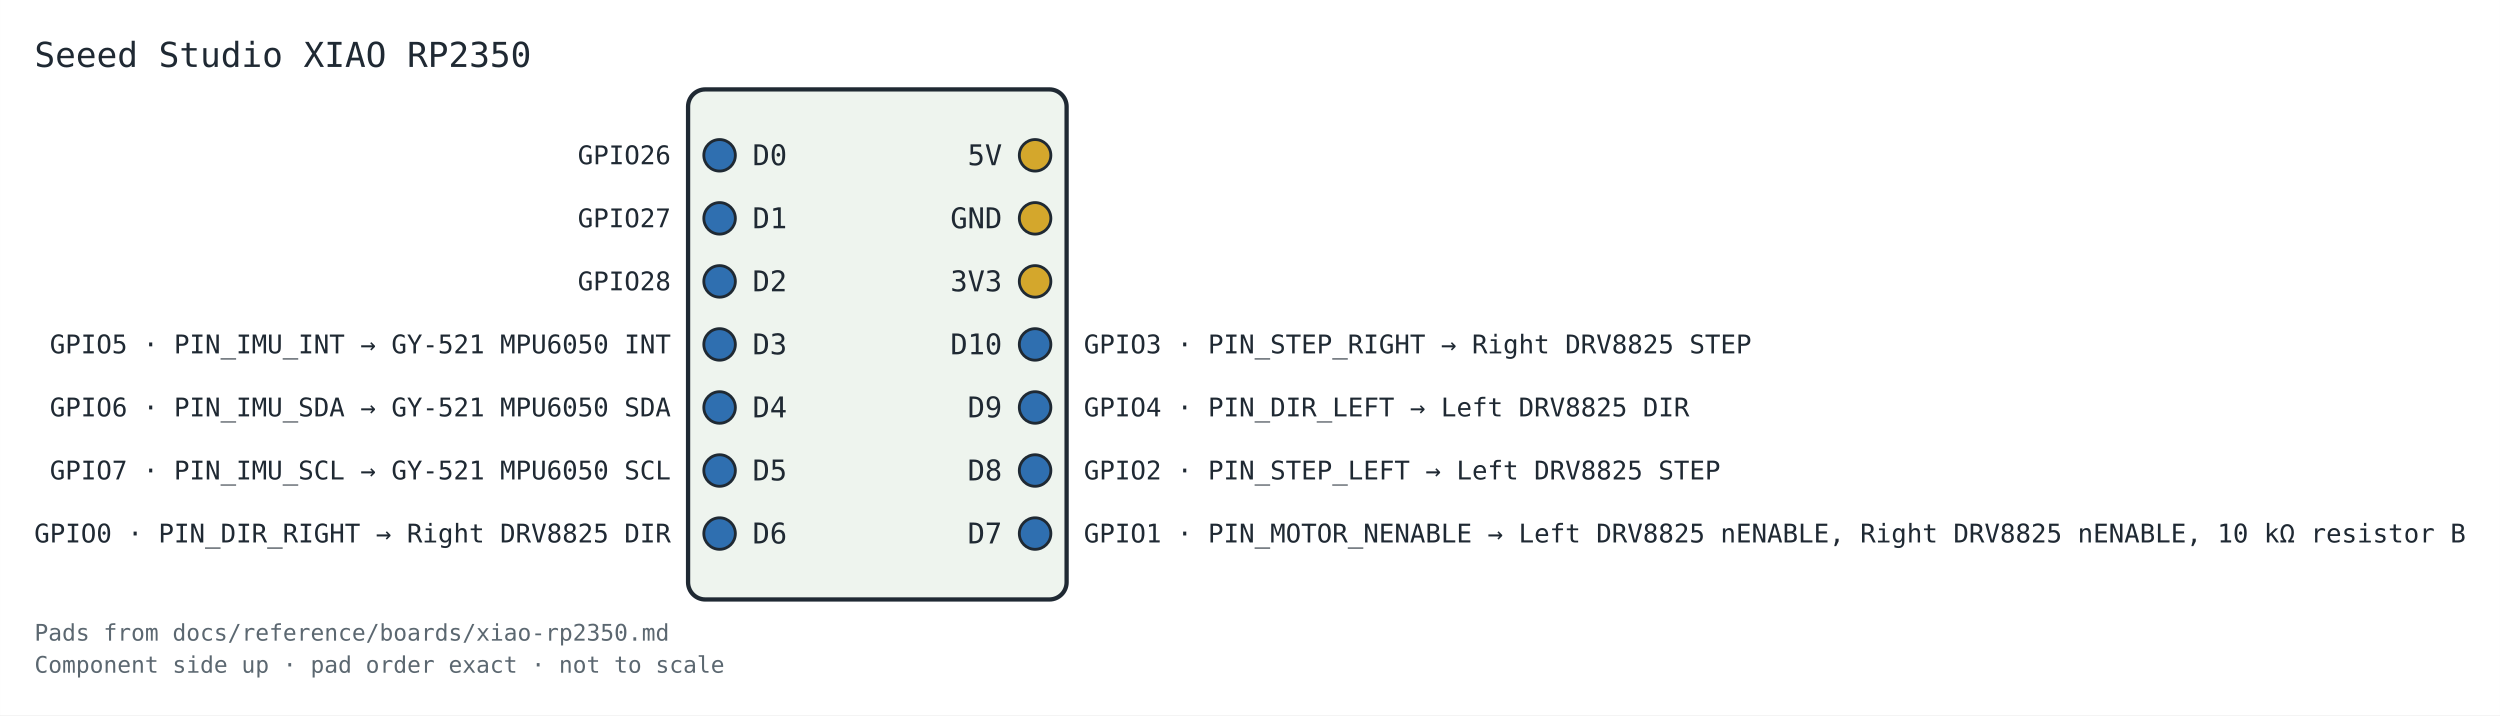
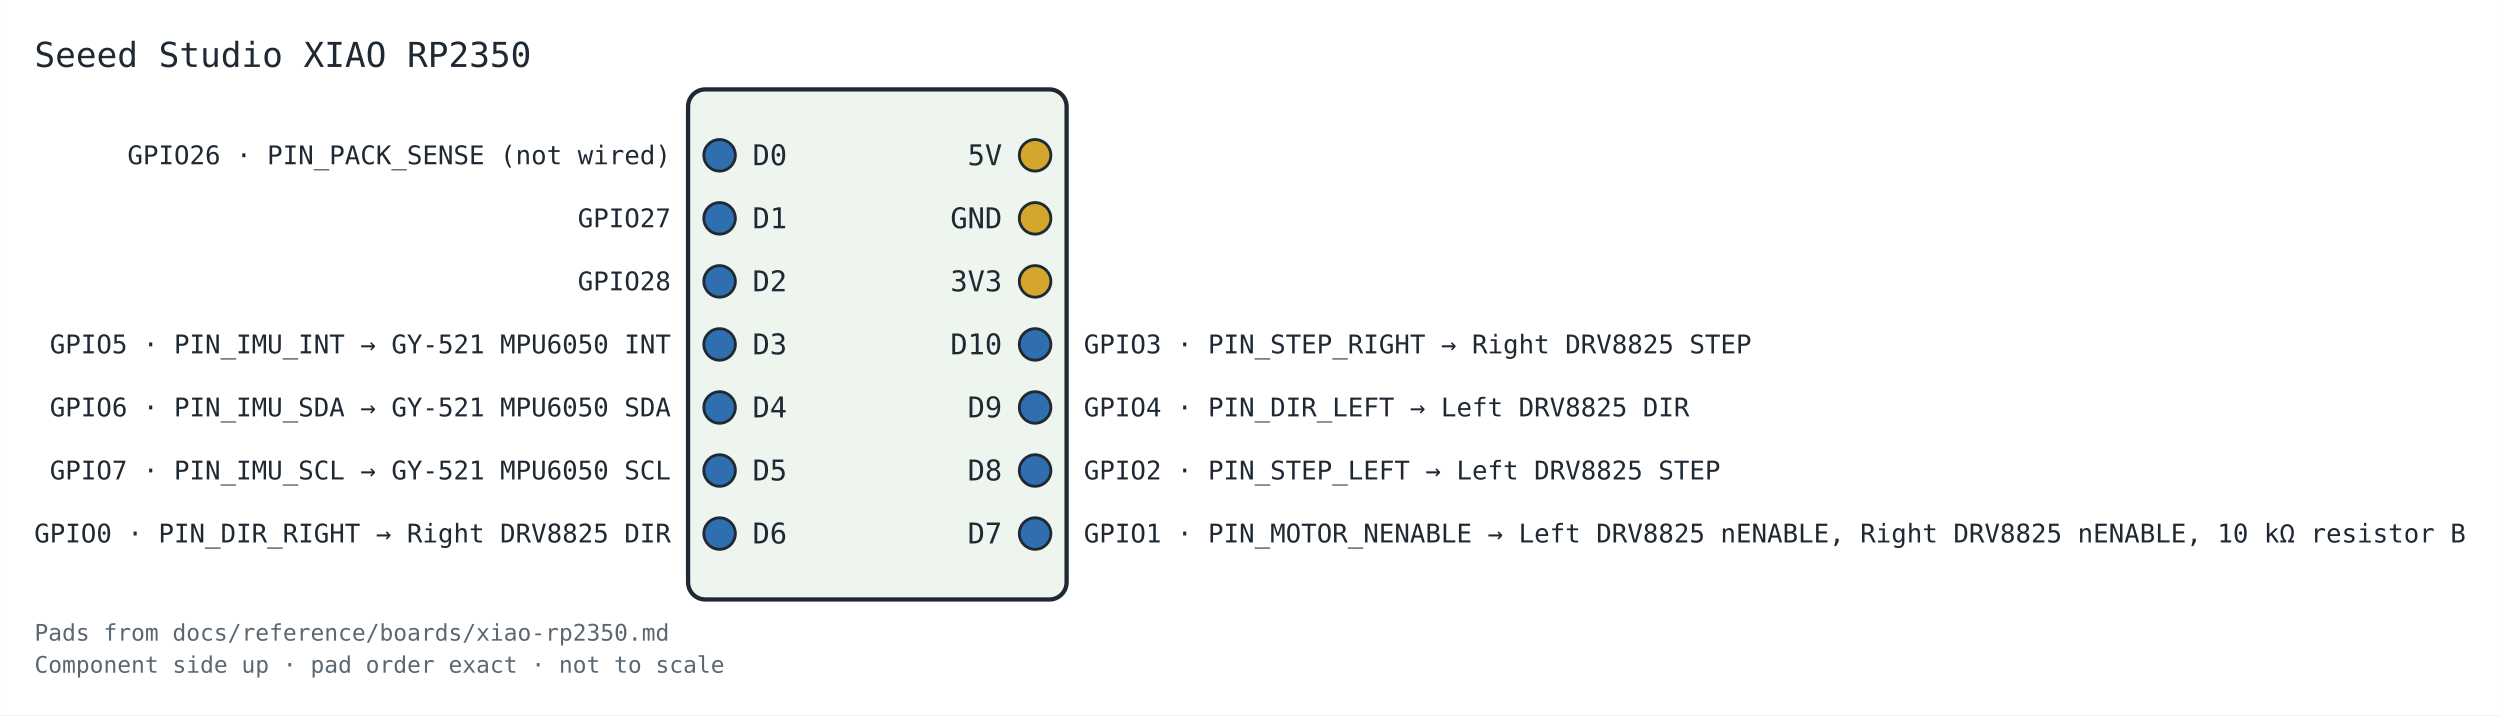
<svg xmlns="http://www.w3.org/2000/svg" width="218.11mm" height="62.40mm" viewBox="0 0 872.4 249.6" font-family="DejaVu Sans Mono">
  <rect x="0" y="0" width="872.4" height="249.6" fill="#ffffff" />
  <text x="12.0" y="19.2" font-size="12" text-anchor="start" dominant-baseline="central" fill="#1f2933">Seeed Studio XIAO RP2350</text>
  <rect x="240.1" y="31.2" width="132.1" height="178.0" rx="6" fill="#eef4ee" stroke="#1f2933" stroke-width="1.5" />
  <circle cx="251.1" cy="54.2" r="5.5" fill="#2f6fb0" stroke="#1f2933" stroke-width="1" data-anchor="D0" data-side="L" data-pos="1" />
  <text x="262.6" y="54.2" font-size="10" text-anchor="start" dominant-baseline="central" fill="#1f2933">D0</text>
-   <text x="234.1" y="54.2" font-size="9" text-anchor="end" dominant-baseline="central" fill="#1f2933">GPIO26</text>
+   <text x="234.1" y="54.2" font-size="9" text-anchor="end" dominant-baseline="central" fill="#1f2933">GPIO26 · PIN_PACK_SENSE (not wired)</text>
  <circle cx="251.1" cy="76.2" r="5.5" fill="#2f6fb0" stroke="#1f2933" stroke-width="1" data-anchor="D1" data-side="L" data-pos="2" />
  <text x="262.6" y="76.2" font-size="10" text-anchor="start" dominant-baseline="central" fill="#1f2933">D1</text>
  <text x="234.1" y="76.2" font-size="9" text-anchor="end" dominant-baseline="central" fill="#1f2933">GPIO27</text>
  <circle cx="251.1" cy="98.2" r="5.5" fill="#2f6fb0" stroke="#1f2933" stroke-width="1" data-anchor="D2" data-side="L" data-pos="3" />
  <text x="262.6" y="98.2" font-size="10" text-anchor="start" dominant-baseline="central" fill="#1f2933">D2</text>
  <text x="234.1" y="98.2" font-size="9" text-anchor="end" dominant-baseline="central" fill="#1f2933">GPIO28</text>
  <circle cx="251.1" cy="120.2" r="5.5" fill="#2f6fb0" stroke="#1f2933" stroke-width="1" data-anchor="D3" data-side="L" data-pos="4" />
  <text x="262.6" y="120.2" font-size="10" text-anchor="start" dominant-baseline="central" fill="#1f2933">D3</text>
  <text x="234.1" y="120.2" font-size="9" text-anchor="end" dominant-baseline="central" fill="#1f2933">GPIO5 · PIN_IMU_INT → GY-521 MPU6050 INT</text>
  <circle cx="251.1" cy="142.2" r="5.5" fill="#2f6fb0" stroke="#1f2933" stroke-width="1" data-anchor="D4" data-side="L" data-pos="5" />
  <text x="262.6" y="142.2" font-size="10" text-anchor="start" dominant-baseline="central" fill="#1f2933">D4</text>
  <text x="234.1" y="142.2" font-size="9" text-anchor="end" dominant-baseline="central" fill="#1f2933">GPIO6 · PIN_IMU_SDA → GY-521 MPU6050 SDA</text>
  <circle cx="251.1" cy="164.2" r="5.5" fill="#2f6fb0" stroke="#1f2933" stroke-width="1" data-anchor="D5" data-side="L" data-pos="6" />
  <text x="262.6" y="164.2" font-size="10" text-anchor="start" dominant-baseline="central" fill="#1f2933">D5</text>
  <text x="234.1" y="164.2" font-size="9" text-anchor="end" dominant-baseline="central" fill="#1f2933">GPIO7 · PIN_IMU_SCL → GY-521 MPU6050 SCL</text>
  <circle cx="251.1" cy="186.2" r="5.5" fill="#2f6fb0" stroke="#1f2933" stroke-width="1" data-anchor="D6" data-side="L" data-pos="7" />
  <text x="262.6" y="186.2" font-size="10" text-anchor="start" dominant-baseline="central" fill="#1f2933">D6</text>
  <text x="234.1" y="186.2" font-size="9" text-anchor="end" dominant-baseline="central" fill="#1f2933">GPIO0 · PIN_DIR_RIGHT → Right DRV8825 DIR</text>
  <circle cx="361.2" cy="54.2" r="5.5" fill="#d4a72c" stroke="#1f2933" stroke-width="1" data-anchor="5V" data-side="R" data-pos="1" />
  <text x="349.7" y="54.2" font-size="10" text-anchor="end" dominant-baseline="central" fill="#1f2933">5V</text>
  <circle cx="361.2" cy="76.2" r="5.5" fill="#d4a72c" stroke="#1f2933" stroke-width="1" data-anchor="GND" data-side="R" data-pos="2" />
  <text x="349.7" y="76.2" font-size="10" text-anchor="end" dominant-baseline="central" fill="#1f2933">GND</text>
  <circle cx="361.2" cy="98.2" r="5.5" fill="#d4a72c" stroke="#1f2933" stroke-width="1" data-anchor="3V3" data-side="R" data-pos="3" />
  <text x="349.7" y="98.2" font-size="10" text-anchor="end" dominant-baseline="central" fill="#1f2933">3V3</text>
  <circle cx="361.2" cy="120.2" r="5.5" fill="#2f6fb0" stroke="#1f2933" stroke-width="1" data-anchor="D10" data-side="R" data-pos="4" />
  <text x="349.7" y="120.2" font-size="10" text-anchor="end" dominant-baseline="central" fill="#1f2933">D10</text>
  <text x="378.2" y="120.2" font-size="9" text-anchor="start" dominant-baseline="central" fill="#1f2933">GPIO3 · PIN_STEP_RIGHT → Right DRV8825 STEP</text>
  <circle cx="361.2" cy="142.2" r="5.5" fill="#2f6fb0" stroke="#1f2933" stroke-width="1" data-anchor="D9" data-side="R" data-pos="5" />
  <text x="349.7" y="142.2" font-size="10" text-anchor="end" dominant-baseline="central" fill="#1f2933">D9</text>
  <text x="378.2" y="142.2" font-size="9" text-anchor="start" dominant-baseline="central" fill="#1f2933">GPIO4 · PIN_DIR_LEFT → Left DRV8825 DIR</text>
  <circle cx="361.2" cy="164.2" r="5.5" fill="#2f6fb0" stroke="#1f2933" stroke-width="1" data-anchor="D8" data-side="R" data-pos="6" />
  <text x="349.7" y="164.2" font-size="10" text-anchor="end" dominant-baseline="central" fill="#1f2933">D8</text>
  <text x="378.2" y="164.2" font-size="9" text-anchor="start" dominant-baseline="central" fill="#1f2933">GPIO2 · PIN_STEP_LEFT → Left DRV8825 STEP</text>
  <circle cx="361.2" cy="186.2" r="5.5" fill="#2f6fb0" stroke="#1f2933" stroke-width="1" data-anchor="D7" data-side="R" data-pos="7" />
  <text x="349.7" y="186.2" font-size="10" text-anchor="end" dominant-baseline="central" fill="#1f2933">D7</text>
  <text x="378.2" y="186.2" font-size="9" text-anchor="start" dominant-baseline="central" fill="#1f2933">GPIO1 · PIN_MOTOR_NENABLE → Left DRV8825 nENABLE, Right DRV8825 nENABLE, 10 kΩ resistor B</text>
  <text x="12.0" y="220.8" font-size="8" text-anchor="start" dominant-baseline="central" fill="#5b6770">Pads from docs/reference/boards/xiao-rp2350.md</text>
  <text x="12.0" y="232.0" font-size="8" text-anchor="start" dominant-baseline="central" fill="#5b6770">Component side up · pad order exact · not to scale</text>
</svg>
